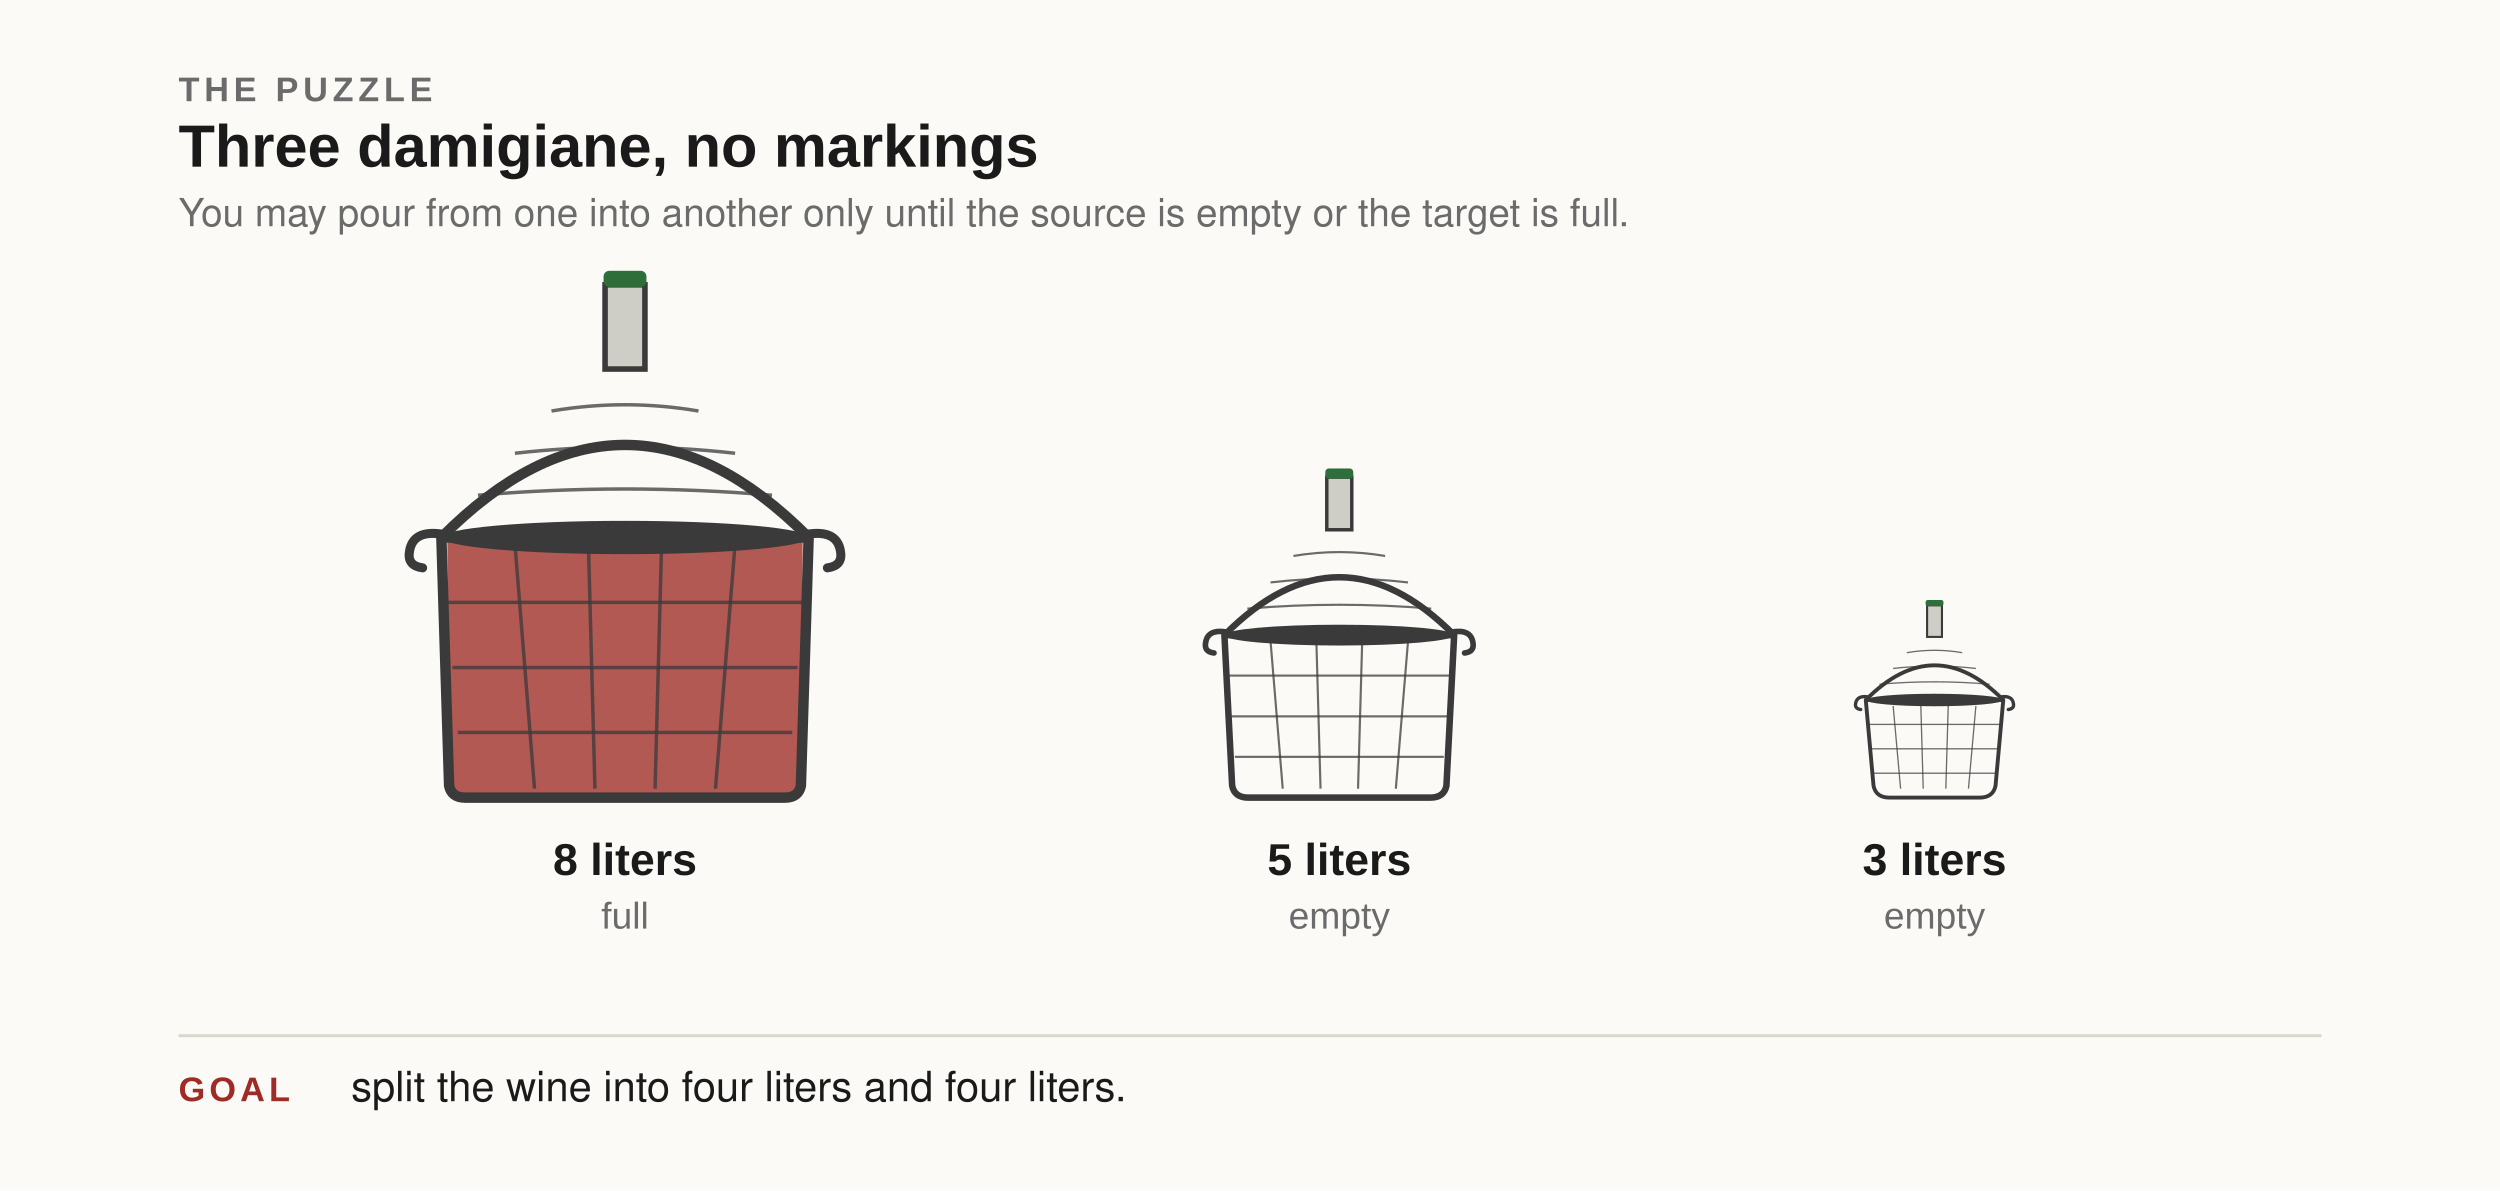
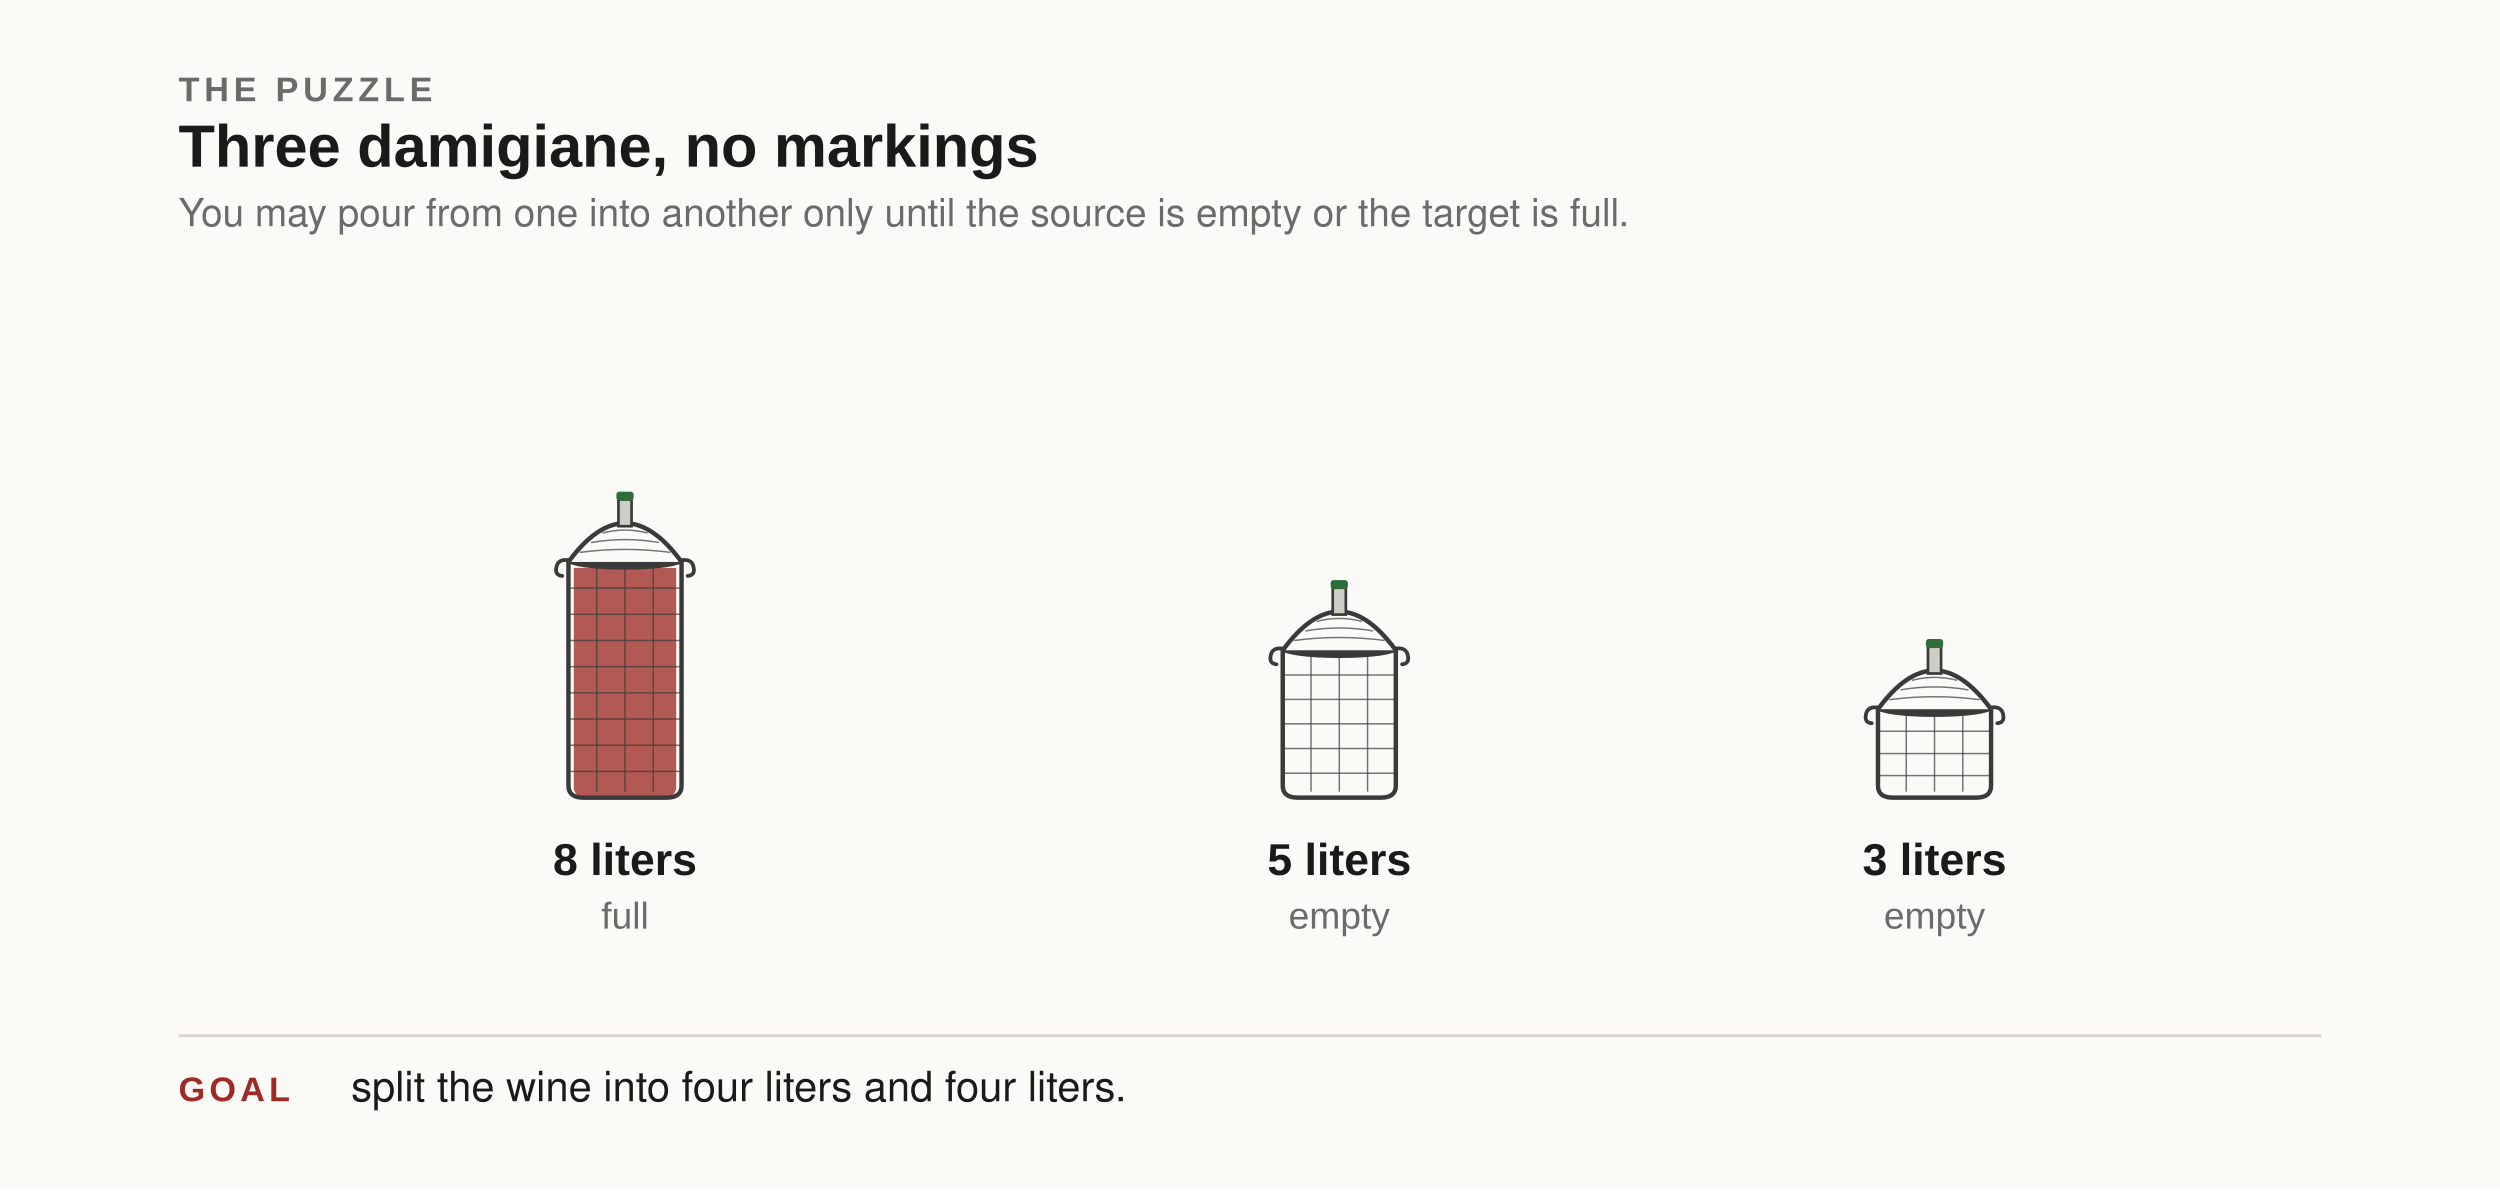
<svg xmlns="http://www.w3.org/2000/svg" viewBox="0 0 840 400" font-family="'Helvetica Neue', 'Arial Narrow', Helvetica, Arial, sans-serif">
  <rect width="840" height="400" fill="#FBFAF7" />
  <text x="60" y="34" font-size="11.5" fill="#6B6B6B" text-anchor="start" font-weight="bold" font-family="'Helvetica Neue Condensed', 'Arial Narrow', 'Helvetica Neue', Arial, sans-serif" letter-spacing="1.6" style="font-variant-numeric:tabular-nums">THE PUZZLE</text>
  <text x="60" y="56" font-size="20" fill="#1A1A1A" text-anchor="start" font-weight="bold" font-family="'Helvetica Neue Condensed', 'Arial Narrow', 'Helvetica Neue', Arial, sans-serif" style="font-variant-numeric:tabular-nums">Three damigiane, no markings</text>
  <text x="60" y="76" font-size="13" fill="#6B6B6B" text-anchor="start" font-weight="normal" style="font-variant-numeric:tabular-nums">You may pour from one into another only until the source is empty or the target is full.</text>
-   <path d="M 150.3 181.6 L 150.9 264.0 Q 151.7 268.0 155.3 268.0 L 264.7 268.0 Q 268.3 268.0 269.1 264.0 L 269.7 181.6 Z" fill="#9E2B25" opacity="0.78" />
-   <path d="M 148.3 180.6 L 150.9 264.0 Q 151.7 268.0 156.3 268.0 L 263.7 268.0 Q 268.3 268.0 269.1 264.0 L 271.7 180.6 Z" fill="none" stroke="#3A3A3A" stroke-width="3.51" stroke-linejoin="round" />
-   <line x1="173.0" y1="182.6" x2="179.6" y2="265.0" stroke="#3A3A3A" stroke-width="1.17" opacity="0.75" />
-   <line x1="197.7" y1="182.6" x2="199.9" y2="265.0" stroke="#3A3A3A" stroke-width="1.17" opacity="0.75" />
-   <line x1="222.3" y1="182.6" x2="220.1" y2="265.0" stroke="#3A3A3A" stroke-width="1.17" opacity="0.75" />
-   <line x1="247.0" y1="182.6" x2="240.4" y2="265.0" stroke="#3A3A3A" stroke-width="1.17" opacity="0.75" />
-   <line x1="150.1" y1="202.4" x2="269.9" y2="202.4" stroke="#3A3A3A" stroke-width="1.17" opacity="0.75" />
-   <line x1="152.0" y1="224.3" x2="268.0" y2="224.3" stroke="#3A3A3A" stroke-width="1.17" opacity="0.75" />
-   <line x1="153.8" y1="246.1" x2="266.2" y2="246.1" stroke="#3A3A3A" stroke-width="1.17" opacity="0.75" />
-   <ellipse cx="210" cy="180.6" rx="61.7" ry="5.6" fill="#3A3A3A" />
-   <path d="M 149.3 179.6 q -10.5 -1.9 -11.7 5.6 q -0.9 4.9 4.4 5.6" fill="none" stroke="#3A3A3A" stroke-width="3.04" stroke-linecap="round" />
-   <path d="M 270.7 179.6 q 10.5 -1.9 11.7 5.6 q 0.9 4.9 -4.4 5.6" fill="none" stroke="#3A3A3A" stroke-width="3.04" stroke-linecap="round" />
-   <path d="M 148.3 180.6 Q 210 118.4 271.7 180.6" fill="none" stroke="#3A3A3A" stroke-width="3.51" />
-   <path d="M 160.6 166.4 Q 210 162.2 259.4 166.4" fill="none" stroke="#3A3A3A" stroke-width="1.17" opacity="0.75" />
-   <path d="M 173.0 152.3 Q 210 148.1 247.0 152.3" fill="none" stroke="#3A3A3A" stroke-width="1.17" opacity="0.75" />
-   <path d="M 185.3 138.1 Q 210 133.9 234.7 138.1" fill="none" stroke="#3A3A3A" stroke-width="1.17" opacity="0.75" />
-   <rect x="203.3" y="95.7" width="13.4" height="28.3" fill="#CFCEC6" stroke="#3A3A3A" stroke-width="1.87" />
-   <rect x="202.8" y="91.0" width="14.4" height="5.4" rx="1.9" fill="#2E6E3A" />
+   <path d="M 192.8 190.8 L 192.8 265.0 Q 193.4 268.0 197.0 268.0 L 223.0 268.0 Q 226.6 268.0 227.2 265.0 L 227.2 190.8 Z" fill="#9E2B25" opacity="0.78" />
+   <path d="M 191.0 188.8 L 191.0 264.0 Q 191.0 268.0 196.0 268.0 L 224.0 268.0 Q 229.0 268.0 229.0 264.0 L 229.0 188.8 Z" fill="none" stroke="#3A3A3A" stroke-width="1.5" stroke-linejoin="round" />
+   <line x1="200.5" y1="190.3" x2="200.5" y2="266.0" stroke="#3A3A3A" stroke-width="0.5" opacity="0.7" />
+   <line x1="210.0" y1="190.3" x2="210.0" y2="266.0" stroke="#3A3A3A" stroke-width="0.5" opacity="0.7" />
+   <line x1="219.5" y1="190.3" x2="219.5" y2="266.0" stroke="#3A3A3A" stroke-width="0.5" opacity="0.7" />
+   <line x1="191.0" y1="259.2" x2="229.0" y2="259.2" stroke="#3A3A3A" stroke-width="0.5" opacity="0.7" />
+   <line x1="191.0" y1="250.4" x2="229.0" y2="250.4" stroke="#3A3A3A" stroke-width="0.5" opacity="0.7" />
+   <line x1="191.0" y1="241.6" x2="229.0" y2="241.6" stroke="#3A3A3A" stroke-width="0.5" opacity="0.7" />
+   <line x1="191.0" y1="232.8" x2="229.0" y2="232.8" stroke="#3A3A3A" stroke-width="0.5" opacity="0.7" />
+   <line x1="191.0" y1="224.0" x2="229.0" y2="224.0" stroke="#3A3A3A" stroke-width="0.5" opacity="0.7" />
+   <line x1="191.0" y1="215.2" x2="229.0" y2="215.2" stroke="#3A3A3A" stroke-width="0.5" opacity="0.7" />
+   <line x1="191.0" y1="206.4" x2="229.0" y2="206.4" stroke="#3A3A3A" stroke-width="0.5" opacity="0.7" />
+   <line x1="191.0" y1="197.6" x2="229.0" y2="197.6" stroke="#3A3A3A" stroke-width="0.5" opacity="0.7" />
+   <ellipse cx="210" cy="188.8" rx="19.0" ry="2.6" fill="#3A3A3A" />
+   <path d="M 191.5 188.3 q -4.2 -0.8 -4.6 2.6 q -0.4 2.4 2.0 2.6" fill="none" stroke="#3A3A3A" stroke-width="1.27" stroke-linecap="round" />
+   <path d="M 228.5 188.3 q 4.2 -0.8 4.6 2.6 q 0.4 2.4 -2.0 2.6" fill="none" stroke="#3A3A3A" stroke-width="1.27" stroke-linecap="round" />
+   <path d="M 191.0 188.8 Q 210 162.8 229.0 188.8" fill="#FBFAF7" stroke="#3A3A3A" stroke-width="1.5" />
+   <path d="M 194.8 185.6 Q 210 183.6 225.2 185.6" fill="none" stroke="#3A3A3A" stroke-width="0.5" opacity="0.7" />
+   <path d="M 198.6 182.3 Q 210 180.3 221.4 182.3" fill="none" stroke="#3A3A3A" stroke-width="0.5" opacity="0.7" />
+   <path d="M 202.4 179.1 Q 210 177.1 217.6 179.1" fill="none" stroke="#3A3A3A" stroke-width="0.5" opacity="0.7" />
+   <rect x="207.8" y="167.8" width="4.4" height="9.0" fill="#CFCEC6" stroke="#3A3A3A" stroke-width="0.9" />
+   <rect x="207.1" y="165.2" width="5.8" height="3.0" rx="1" fill="#2E6E3A" />
  <text x="210" y="294" font-size="15" fill="#1A1A1A" text-anchor="middle" font-weight="bold" font-family="'Helvetica Neue Condensed', 'Arial Narrow', 'Helvetica Neue', Arial, sans-serif" style="font-variant-numeric:tabular-nums">8 liters</text>
  <text x="210" y="312" font-size="12.5" fill="#6B6B6B" text-anchor="middle" font-weight="normal" font-family="'Helvetica Neue Condensed', 'Arial Narrow', 'Helvetica Neue', Arial, sans-serif" style="font-variant-numeric:tabular-nums">full</text>
-   <path d="M 411.4 213.4 L 414.0 264.0 Q 414.8 268.0 419.4 268.0 L 480.6 268.0 Q 485.2 268.0 486.0 264.0 L 488.6 213.4 Z" fill="none" stroke="#3A3A3A" stroke-width="2.19" stroke-linejoin="round" />
-   <line x1="426.9" y1="215.4" x2="431.0" y2="265.0" stroke="#3A3A3A" stroke-width="0.73" opacity="0.75" />
-   <line x1="442.3" y1="215.4" x2="443.7" y2="265.0" stroke="#3A3A3A" stroke-width="0.73" opacity="0.75" />
-   <line x1="457.7" y1="215.4" x2="456.3" y2="265.0" stroke="#3A3A3A" stroke-width="0.73" opacity="0.75" />
-   <line x1="473.1" y1="215.4" x2="469.0" y2="265.0" stroke="#3A3A3A" stroke-width="0.73" opacity="0.75" />
-   <line x1="412.6" y1="227.0" x2="487.4" y2="227.0" stroke="#3A3A3A" stroke-width="0.73" opacity="0.75" />
-   <line x1="413.7" y1="240.7" x2="486.3" y2="240.7" stroke="#3A3A3A" stroke-width="0.73" opacity="0.75" />
-   <line x1="414.9" y1="254.3" x2="485.1" y2="254.3" stroke="#3A3A3A" stroke-width="0.73" opacity="0.75" />
-   <ellipse cx="450" cy="213.4" rx="38.6" ry="3.5" fill="#3A3A3A" />
-   <path d="M 412.4 212.4 q -6.6 -1.2 -7.3 3.5 q -0.6 3.1 2.8 3.5" fill="none" stroke="#3A3A3A" stroke-width="1.90" stroke-linecap="round" />
-   <path d="M 487.6 212.4 q 6.6 -1.2 7.3 3.5 q 0.6 3.1 -2.8 3.5" fill="none" stroke="#3A3A3A" stroke-width="1.90" stroke-linecap="round" />
-   <path d="M 411.4 213.4 Q 450 174.5 488.6 213.4" fill="none" stroke="#3A3A3A" stroke-width="2.19" />
-   <path d="M 419.1 204.5 Q 450 201.9 480.9 204.5" fill="none" stroke="#3A3A3A" stroke-width="0.73" opacity="0.75" />
-   <path d="M 426.9 195.7 Q 450 193.0 473.1 195.7" fill="none" stroke="#3A3A3A" stroke-width="0.73" opacity="0.75" />
-   <path d="M 434.6 186.8 Q 450 184.2 465.4 186.8" fill="none" stroke="#3A3A3A" stroke-width="0.73" opacity="0.75" />
-   <rect x="445.8" y="160.3" width="8.4" height="17.7" fill="#CFCEC6" stroke="#3A3A3A" stroke-width="1.17" />
-   <rect x="445.3" y="157.4" width="9.4" height="3.4" rx="1.2" fill="#2E6E3A" />
+   <path d="M 431.0 218.5 L 431.0 264.0 Q 431.0 268.0 436.0 268.0 L 464.0 268.0 Q 469.0 268.0 469.0 264.0 L 469.0 218.5 Z" fill="none" stroke="#3A3A3A" stroke-width="1.5" stroke-linejoin="round" />
+   <line x1="440.5" y1="220.0" x2="440.5" y2="266.0" stroke="#3A3A3A" stroke-width="0.5" opacity="0.7" />
+   <line x1="450.0" y1="220.0" x2="450.0" y2="266.0" stroke="#3A3A3A" stroke-width="0.5" opacity="0.7" />
+   <line x1="459.5" y1="220.0" x2="459.5" y2="266.0" stroke="#3A3A3A" stroke-width="0.5" opacity="0.7" />
+   <line x1="431.0" y1="259.8" x2="469.0" y2="259.8" stroke="#3A3A3A" stroke-width="0.5" opacity="0.7" />
+   <line x1="431.0" y1="251.5" x2="469.0" y2="251.5" stroke="#3A3A3A" stroke-width="0.5" opacity="0.7" />
+   <line x1="431.0" y1="243.2" x2="469.0" y2="243.2" stroke="#3A3A3A" stroke-width="0.5" opacity="0.7" />
+   <line x1="431.0" y1="235.0" x2="469.0" y2="235.0" stroke="#3A3A3A" stroke-width="0.5" opacity="0.7" />
+   <line x1="431.0" y1="226.8" x2="469.0" y2="226.8" stroke="#3A3A3A" stroke-width="0.5" opacity="0.7" />
+   <ellipse cx="450" cy="218.5" rx="19.0" ry="2.6" fill="#3A3A3A" />
+   <path d="M 431.5 218.0 q -4.2 -0.8 -4.6 2.6 q -0.4 2.4 2.0 2.6" fill="none" stroke="#3A3A3A" stroke-width="1.27" stroke-linecap="round" />
+   <path d="M 468.5 218.0 q 4.2 -0.8 4.6 2.6 q 0.4 2.4 -2.0 2.6" fill="none" stroke="#3A3A3A" stroke-width="1.27" stroke-linecap="round" />
+   <path d="M 431.0 218.5 Q 450 192.5 469.0 218.5" fill="#FBFAF7" stroke="#3A3A3A" stroke-width="1.5" />
+   <path d="M 434.8 215.2 Q 450 213.2 465.2 215.2" fill="none" stroke="#3A3A3A" stroke-width="0.5" opacity="0.7" />
+   <path d="M 438.6 212.0 Q 450 210.0 461.4 212.0" fill="none" stroke="#3A3A3A" stroke-width="0.5" opacity="0.7" />
+   <path d="M 442.4 208.8 Q 450 206.8 457.6 208.8" fill="none" stroke="#3A3A3A" stroke-width="0.5" opacity="0.7" />
+   <rect x="447.8" y="197.5" width="4.4" height="9.0" fill="#CFCEC6" stroke="#3A3A3A" stroke-width="0.9" />
+   <rect x="447.1" y="194.9" width="5.8" height="3.0" rx="1" fill="#2E6E3A" />
  <text x="450" y="294" font-size="15" fill="#1A1A1A" text-anchor="middle" font-weight="bold" font-family="'Helvetica Neue Condensed', 'Arial Narrow', 'Helvetica Neue', Arial, sans-serif" style="font-variant-numeric:tabular-nums">5 liters</text>
  <text x="450" y="312" font-size="12.5" fill="#6B6B6B" text-anchor="middle" font-weight="normal" font-family="'Helvetica Neue Condensed', 'Arial Narrow', 'Helvetica Neue', Arial, sans-serif" style="font-variant-numeric:tabular-nums">empty</text>
-   <path d="M 626.9 235.2 L 629.5 264.0 Q 630.3 268.0 634.9 268.0 L 665.1 268.0 Q 669.7 268.0 670.5 264.0 L 673.1 235.2 Z" fill="none" stroke="#3A3A3A" stroke-width="1.31" stroke-linejoin="round" />
-   <line x1="636.1" y1="237.2" x2="638.6" y2="265.0" stroke="#3A3A3A" stroke-width="0.44" opacity="0.75" />
-   <line x1="645.4" y1="237.2" x2="646.2" y2="265.0" stroke="#3A3A3A" stroke-width="0.44" opacity="0.75" />
-   <line x1="654.6" y1="237.2" x2="653.8" y2="265.0" stroke="#3A3A3A" stroke-width="0.44" opacity="0.75" />
-   <line x1="663.9" y1="237.2" x2="661.4" y2="265.0" stroke="#3A3A3A" stroke-width="0.44" opacity="0.75" />
-   <line x1="627.6" y1="243.4" x2="672.4" y2="243.4" stroke="#3A3A3A" stroke-width="0.44" opacity="0.75" />
-   <line x1="628.2" y1="251.6" x2="671.8" y2="251.6" stroke="#3A3A3A" stroke-width="0.44" opacity="0.75" />
-   <line x1="628.9" y1="259.8" x2="671.1" y2="259.8" stroke="#3A3A3A" stroke-width="0.44" opacity="0.75" />
-   <ellipse cx="650" cy="235.2" rx="23.1" ry="2.1" fill="#3A3A3A" />
-   <path d="M 627.9 234.2 q -3.9 -0.7 -4.4 2.1 q -0.4 1.8 1.7 2.1" fill="none" stroke="#3A3A3A" stroke-width="1.14" stroke-linecap="round" />
-   <path d="M 672.1 234.2 q 3.9 -0.7 4.4 2.1 q 0.4 1.8 -1.7 2.1" fill="none" stroke="#3A3A3A" stroke-width="1.14" stroke-linecap="round" />
-   <path d="M 626.9 235.2 Q 650 211.9 673.1 235.2" fill="none" stroke="#3A3A3A" stroke-width="1.31" />
-   <path d="M 631.5 229.9 Q 650 228.3 668.5 229.9" fill="none" stroke="#3A3A3A" stroke-width="0.44" opacity="0.75" />
-   <path d="M 636.1 224.6 Q 650 223.0 663.9 224.6" fill="none" stroke="#3A3A3A" stroke-width="0.44" opacity="0.75" />
-   <path d="M 640.7 219.3 Q 650 217.7 659.3 219.3" fill="none" stroke="#3A3A3A" stroke-width="0.44" opacity="0.75" />
-   <rect x="647.5" y="203.4" width="5.0" height="10.6" fill="#CFCEC6" stroke="#3A3A3A" stroke-width="0.70" />
-   <rect x="647.0" y="201.6" width="6.0" height="2.0" rx="0.7" fill="#2E6E3A" />
+   <path d="M 631.0 238.3 L 631.0 264.0 Q 631.0 268.0 636.0 268.0 L 664.0 268.0 Q 669.0 268.0 669.0 264.0 L 669.0 238.3 Z" fill="none" stroke="#3A3A3A" stroke-width="1.5" stroke-linejoin="round" />
+   <line x1="640.5" y1="239.8" x2="640.5" y2="266.0" stroke="#3A3A3A" stroke-width="0.5" opacity="0.7" />
+   <line x1="650.0" y1="239.8" x2="650.0" y2="266.0" stroke="#3A3A3A" stroke-width="0.5" opacity="0.7" />
+   <line x1="659.5" y1="239.8" x2="659.5" y2="266.0" stroke="#3A3A3A" stroke-width="0.5" opacity="0.7" />
+   <line x1="631.0" y1="260.6" x2="669.0" y2="260.6" stroke="#3A3A3A" stroke-width="0.5" opacity="0.7" />
+   <line x1="631.0" y1="253.2" x2="669.0" y2="253.2" stroke="#3A3A3A" stroke-width="0.5" opacity="0.7" />
+   <line x1="631.0" y1="245.7" x2="669.0" y2="245.7" stroke="#3A3A3A" stroke-width="0.5" opacity="0.7" />
+   <ellipse cx="650" cy="238.3" rx="19.0" ry="2.6" fill="#3A3A3A" />
+   <path d="M 631.5 237.8 q -4.2 -0.8 -4.6 2.6 q -0.4 2.4 2.0 2.6" fill="none" stroke="#3A3A3A" stroke-width="1.27" stroke-linecap="round" />
+   <path d="M 668.5 237.8 q 4.2 -0.8 4.6 2.6 q 0.4 2.4 -2.0 2.6" fill="none" stroke="#3A3A3A" stroke-width="1.27" stroke-linecap="round" />
+   <path d="M 631.0 238.3 Q 650 212.3 669.0 238.3" fill="#FBFAF7" stroke="#3A3A3A" stroke-width="1.5" />
+   <path d="M 634.8 235.1 Q 650 233.1 665.2 235.1" fill="none" stroke="#3A3A3A" stroke-width="0.5" opacity="0.7" />
+   <path d="M 638.6 231.8 Q 650 229.8 661.4 231.8" fill="none" stroke="#3A3A3A" stroke-width="0.5" opacity="0.7" />
+   <path d="M 642.4 228.6 Q 650 226.6 657.6 228.6" fill="none" stroke="#3A3A3A" stroke-width="0.5" opacity="0.7" />
+   <rect x="647.8" y="217.3" width="4.4" height="9.0" fill="#CFCEC6" stroke="#3A3A3A" stroke-width="0.9" />
+   <rect x="647.1" y="214.7" width="5.8" height="3.0" rx="1" fill="#2E6E3A" />
  <text x="650" y="294" font-size="15" fill="#1A1A1A" text-anchor="middle" font-weight="bold" font-family="'Helvetica Neue Condensed', 'Arial Narrow', 'Helvetica Neue', Arial, sans-serif" style="font-variant-numeric:tabular-nums">3 liters</text>
  <text x="650" y="312" font-size="12.5" fill="#6B6B6B" text-anchor="middle" font-weight="normal" font-family="'Helvetica Neue Condensed', 'Arial Narrow', 'Helvetica Neue', Arial, sans-serif" style="font-variant-numeric:tabular-nums">empty</text>
  <line x1="60" y1="348" x2="780" y2="348" stroke="#DAD6CC" stroke-width="1" />
  <text x="60" y="370" font-size="11.5" fill="#9E2B25" text-anchor="start" font-weight="bold" font-family="'Helvetica Neue Condensed', 'Arial Narrow', 'Helvetica Neue', Arial, sans-serif" letter-spacing="1.4" style="font-variant-numeric:tabular-nums">GOAL</text>
  <text x="118" y="370" font-size="14" fill="#1A1A1A" text-anchor="start" font-weight="normal" style="font-variant-numeric:tabular-nums">split the wine into four liters and four liters.</text>
</svg>
